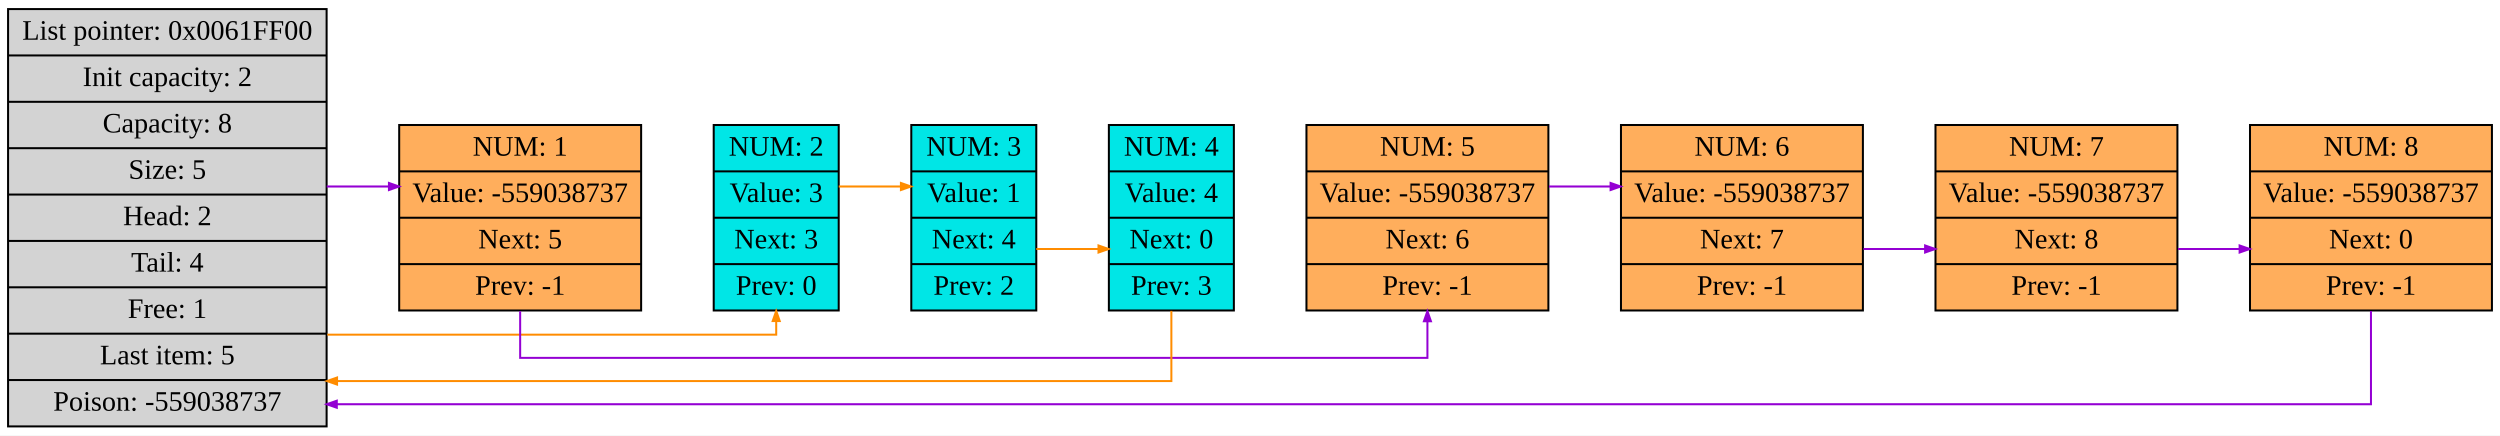
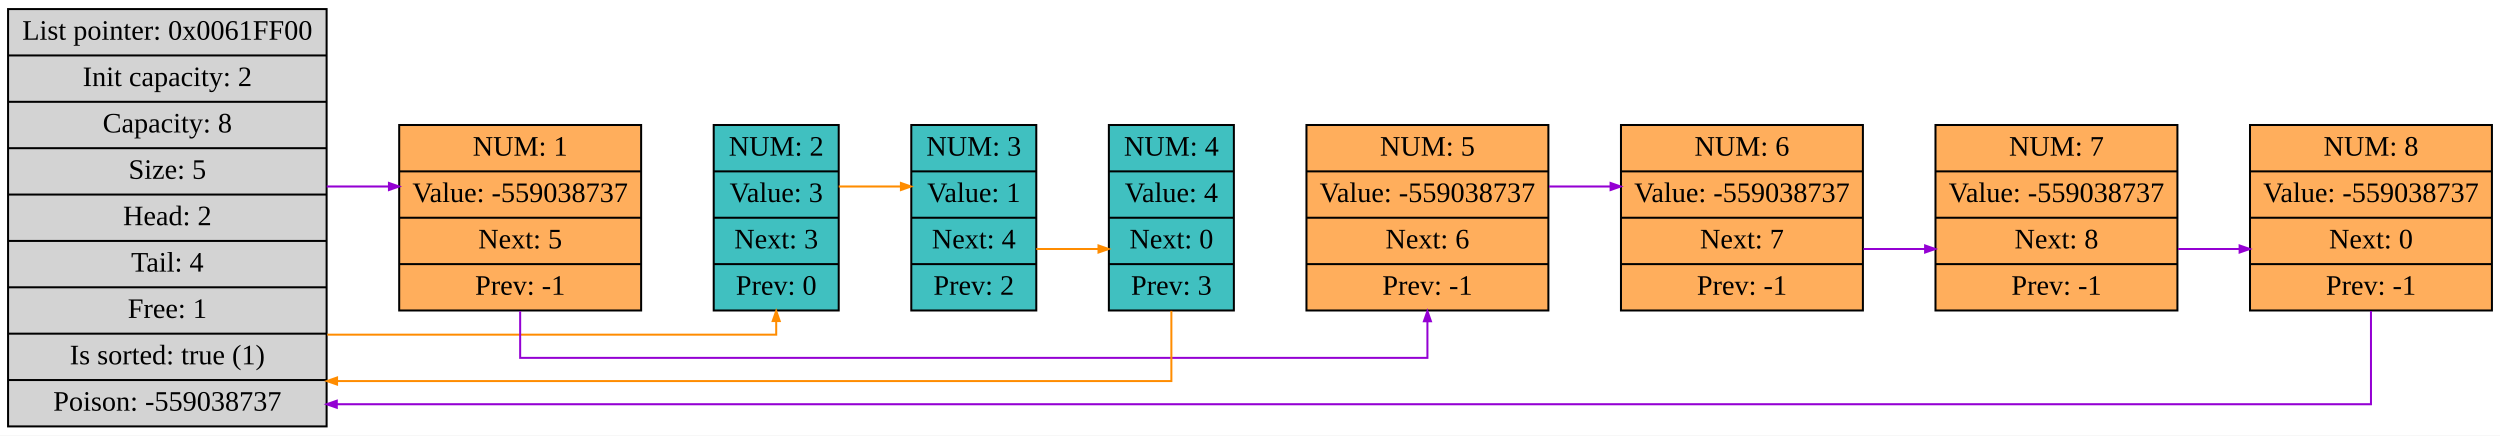
<svg xmlns="http://www.w3.org/2000/svg" width="1240pt" height="216pt" viewBox="0.00 0.00 1240.00 216.00">
  <g id="graph0" class="graph" transform="scale(1 1) rotate(0) translate(4 212)">
    <polygon fill="white" stroke="none" points="-4,4 -4,-212 1236,-212 1236,4 -4,4" />
    <g id="node1" class="node">
      <polygon fill="lightgrey" stroke="black" points="0,-0.5 0,-207.5 158,-207.5 158,-0.5 0,-0.5" />
      <text text-anchor="middle" x="79" y="-192.3" font-family="Times New Roman,serif" font-size="14.00">List pointer: 0x0061FF00</text>
      <polyline fill="none" stroke="black" points="0,-184.5 158,-184.5" />
      <text text-anchor="middle" x="79" y="-169.3" font-family="Times New Roman,serif" font-size="14.00">Init capacity: 2</text>
      <polyline fill="none" stroke="black" points="0,-161.5 158,-161.5" />
      <text text-anchor="middle" x="79" y="-146.3" font-family="Times New Roman,serif" font-size="14.00">Capacity: 8</text>
      <polyline fill="none" stroke="black" points="0,-138.5 158,-138.5" />
      <text text-anchor="middle" x="79" y="-123.3" font-family="Times New Roman,serif" font-size="14.00">Size: 5</text>
      <polyline fill="none" stroke="black" points="0,-115.5 158,-115.5" />
      <text text-anchor="middle" x="79" y="-100.3" font-family="Times New Roman,serif" font-size="14.00">Head: 2</text>
      <polyline fill="none" stroke="black" points="0,-92.5 158,-92.5" />
      <text text-anchor="middle" x="79" y="-77.3" font-family="Times New Roman,serif" font-size="14.00">Tail: 4</text>
      <polyline fill="none" stroke="black" points="0,-69.5 158,-69.5" />
      <text text-anchor="middle" x="79" y="-54.3" font-family="Times New Roman,serif" font-size="14.00">Free: 1</text>
      <polyline fill="none" stroke="black" points="0,-46.5 158,-46.5" />
-       <text text-anchor="middle" x="79" y="-31.3" font-family="Times New Roman,serif" font-size="14.00">Last item: 5</text>
+       <text text-anchor="middle" x="79" y="-31.3" font-family="Times New Roman,serif" font-size="14.00">Is sorted: true (1)</text>
      <polyline fill="none" stroke="black" points="0,-23.5 158,-23.5" />
      <text text-anchor="middle" x="79" y="-8.3" font-family="Times New Roman,serif" font-size="14.00">Poison: -559038737</text>
    </g>
    <g id="node2" class="node">
      <polygon fill="#ffae5c" stroke="black" points="194,-58 194,-150 314,-150 314,-58 194,-58" />
      <text text-anchor="middle" x="254" y="-134.8" font-family="Times New Roman,serif" font-size="14.00">NUM: 1</text>
      <polyline fill="none" stroke="black" points="194,-127 314,-127" />
      <text text-anchor="middle" x="254" y="-111.8" font-family="Times New Roman,serif" font-size="14.00">Value: -559038737</text>
      <polyline fill="none" stroke="black" points="194,-104 314,-104" />
      <text text-anchor="middle" x="254" y="-88.8" font-family="Times New Roman,serif" font-size="14.00">Next: 5</text>
      <polyline fill="none" stroke="black" points="194,-81 314,-81" />
      <text text-anchor="middle" x="254" y="-65.8" font-family="Times New Roman,serif" font-size="14.00">Prev: -1</text>
    </g>
    <g id="edge18" class="edge">
      <path fill="none" stroke="darkviolet" d="M158.05,-119.5C158.05,-119.5 188.92,-119.5 188.92,-119.5" />
      <polygon fill="darkviolet" stroke="darkviolet" points="188.92,-121.25 193.92,-119.5 188.92,-117.75 188.92,-121.25" />
    </g>
    <g id="node4" class="node">
-       <polygon fill="#00e6e6" stroke="black" points="350,-58 350,-150 412,-150 412,-58 350,-58" />
+       <polygon fill="#40c0c0" stroke="black" points="350,-58 350,-150 412,-150 412,-58 350,-58" />
      <text text-anchor="middle" x="381" y="-134.8" font-family="Times New Roman,serif" font-size="14.00">NUM: 2</text>
      <polyline fill="none" stroke="black" points="350,-127 412,-127" />
      <text text-anchor="middle" x="381" y="-111.8" font-family="Times New Roman,serif" font-size="14.00">Value: 3</text>
      <polyline fill="none" stroke="black" points="350,-104 412,-104" />
      <text text-anchor="middle" x="381" y="-88.8" font-family="Times New Roman,serif" font-size="14.00">Next: 3</text>
      <polyline fill="none" stroke="black" points="350,-81 412,-81" />
      <text text-anchor="middle" x="381" y="-65.8" font-family="Times New Roman,serif" font-size="14.00">Prev: 0</text>
    </g>
    <g id="edge17" class="edge">
      <path fill="none" stroke="darkorange" d="M158.35,-46C247.82,-46 381,-46 381,-46 381,-46 381,-52.74 381,-52.74" />
      <polygon fill="darkorange" stroke="darkorange" points="379.25,-52.74 381,-57.74 382.75,-52.74 379.25,-52.74" />
    </g>
    <g id="node3" class="node">
      <polygon fill="#ffae5c" stroke="black" points="644,-58 644,-150 764,-150 764,-58 644,-58" />
      <text text-anchor="middle" x="704" y="-134.8" font-family="Times New Roman,serif" font-size="14.00">NUM: 5</text>
      <polyline fill="none" stroke="black" points="644,-127 764,-127" />
      <text text-anchor="middle" x="704" y="-111.8" font-family="Times New Roman,serif" font-size="14.00">Value: -559038737</text>
      <polyline fill="none" stroke="black" points="644,-104 764,-104" />
      <text text-anchor="middle" x="704" y="-88.8" font-family="Times New Roman,serif" font-size="14.00">Next: 6</text>
      <polyline fill="none" stroke="black" points="644,-81 764,-81" />
      <text text-anchor="middle" x="704" y="-65.8" font-family="Times New Roman,serif" font-size="14.00">Prev: -1</text>
    </g>
    <g id="edge2" class="edge">
      <path fill="none" stroke="darkviolet" d="M254,-57.64C254,-44.89 254,-34.5 254,-34.5 254,-34.5 704,-34.5 704,-34.5 704,-34.5 704,-52.64 704,-52.64" />
      <polygon fill="darkviolet" stroke="darkviolet" points="702.25,-52.64 704,-57.64 705.75,-52.64 702.25,-52.64" />
    </g>
    <g id="node7" class="node">
      <polygon fill="#ffae5c" stroke="black" points="800,-58 800,-150 920,-150 920,-58 800,-58" />
      <text text-anchor="middle" x="860" y="-134.8" font-family="Times New Roman,serif" font-size="14.00">NUM: 6</text>
      <polyline fill="none" stroke="black" points="800,-127 920,-127" />
      <text text-anchor="middle" x="860" y="-111.8" font-family="Times New Roman,serif" font-size="14.00">Value: -559038737</text>
      <polyline fill="none" stroke="black" points="800,-104 920,-104" />
      <text text-anchor="middle" x="860" y="-88.8" font-family="Times New Roman,serif" font-size="14.00">Next: 7</text>
      <polyline fill="none" stroke="black" points="800,-81 920,-81" />
      <text text-anchor="middle" x="860" y="-65.8" font-family="Times New Roman,serif" font-size="14.00">Prev: -1</text>
    </g>
    <g id="edge10" class="edge">
      <path fill="none" stroke="darkviolet" d="M764.31,-119.5C764.31,-119.5 794.85,-119.5 794.85,-119.5" />
      <polygon fill="darkviolet" stroke="darkviolet" points="794.85,-121.25 799.85,-119.5 794.85,-117.75 794.85,-121.25" />
    </g>
    <g id="node5" class="node">
-       <polygon fill="#00e6e6" stroke="black" points="448,-58 448,-150 510,-150 510,-58 448,-58" />
+       <polygon fill="#40c0c0" stroke="black" points="448,-58 448,-150 510,-150 510,-58 448,-58" />
      <text text-anchor="middle" x="479" y="-134.8" font-family="Times New Roman,serif" font-size="14.00">NUM: 3</text>
      <polyline fill="none" stroke="black" points="448,-127 510,-127" />
      <text text-anchor="middle" x="479" y="-111.8" font-family="Times New Roman,serif" font-size="14.00">Value: 1</text>
      <polyline fill="none" stroke="black" points="448,-104 510,-104" />
      <text text-anchor="middle" x="479" y="-88.8" font-family="Times New Roman,serif" font-size="14.00">Next: 4</text>
      <polyline fill="none" stroke="black" points="448,-81 510,-81" />
      <text text-anchor="middle" x="479" y="-65.8" font-family="Times New Roman,serif" font-size="14.00">Prev: 2</text>
    </g>
    <g id="edge4" class="edge">
      <path fill="none" stroke="darkorange" d="M412.01,-119.5C412.01,-119.5 442.86,-119.5 442.86,-119.5" />
      <polygon fill="darkorange" stroke="darkorange" points="442.86,-121.25 447.86,-119.5 442.86,-117.75 442.86,-121.25" />
    </g>
    <g id="node6" class="node">
-       <polygon fill="#00e6e6" stroke="black" points="546,-58 546,-150 608,-150 608,-58 546,-58" />
+       <polygon fill="#40c0c0" stroke="black" points="546,-58 546,-150 608,-150 608,-58 546,-58" />
      <text text-anchor="middle" x="577" y="-134.8" font-family="Times New Roman,serif" font-size="14.00">NUM: 4</text>
      <polyline fill="none" stroke="black" points="546,-127 608,-127" />
      <text text-anchor="middle" x="577" y="-111.8" font-family="Times New Roman,serif" font-size="14.00">Value: 4</text>
      <polyline fill="none" stroke="black" points="546,-104 608,-104" />
      <text text-anchor="middle" x="577" y="-88.8" font-family="Times New Roman,serif" font-size="14.00">Next: 0</text>
      <polyline fill="none" stroke="black" points="546,-81 608,-81" />
      <text text-anchor="middle" x="577" y="-65.8" font-family="Times New Roman,serif" font-size="14.00">Prev: 3</text>
    </g>
    <g id="edge6" class="edge">
      <path fill="none" stroke="darkorange" d="M510.01,-88.5C510.01,-88.5 540.86,-88.5 540.86,-88.5" />
      <polygon fill="darkorange" stroke="darkorange" points="540.86,-90.25 545.86,-88.5 540.86,-86.75 540.86,-90.25" />
    </g>
    <g id="edge8" class="edge">
      <path fill="none" stroke="darkorange" d="M577,-57.82C577,-39.63 577,-23 577,-23 577,-23 163.18,-23 163.18,-23" />
      <polygon fill="darkorange" stroke="darkorange" points="163.18,-21.25 158.18,-23 163.18,-24.75 163.18,-21.25" />
    </g>
    <g id="node8" class="node">
      <polygon fill="#ffae5c" stroke="black" points="956,-58 956,-150 1076,-150 1076,-58 956,-58" />
      <text text-anchor="middle" x="1016" y="-134.8" font-family="Times New Roman,serif" font-size="14.00">NUM: 7</text>
      <polyline fill="none" stroke="black" points="956,-127 1076,-127" />
      <text text-anchor="middle" x="1016" y="-111.8" font-family="Times New Roman,serif" font-size="14.00">Value: -559038737</text>
      <polyline fill="none" stroke="black" points="956,-104 1076,-104" />
      <text text-anchor="middle" x="1016" y="-88.8" font-family="Times New Roman,serif" font-size="14.00">Next: 8</text>
      <polyline fill="none" stroke="black" points="956,-81 1076,-81" />
      <text text-anchor="middle" x="1016" y="-65.8" font-family="Times New Roman,serif" font-size="14.00">Prev: -1</text>
    </g>
    <g id="edge12" class="edge">
      <path fill="none" stroke="darkviolet" d="M920.31,-88.5C920.31,-88.5 950.85,-88.5 950.85,-88.5" />
      <polygon fill="darkviolet" stroke="darkviolet" points="950.85,-90.25 955.85,-88.5 950.85,-86.75 950.85,-90.25" />
    </g>
    <g id="node9" class="node">
      <polygon fill="#ffae5c" stroke="black" points="1112,-58 1112,-150 1232,-150 1232,-58 1112,-58" />
      <text text-anchor="middle" x="1172" y="-134.8" font-family="Times New Roman,serif" font-size="14.00">NUM: 8</text>
      <polyline fill="none" stroke="black" points="1112,-127 1232,-127" />
      <text text-anchor="middle" x="1172" y="-111.8" font-family="Times New Roman,serif" font-size="14.00">Value: -559038737</text>
      <polyline fill="none" stroke="black" points="1112,-104 1232,-104" />
      <text text-anchor="middle" x="1172" y="-88.8" font-family="Times New Roman,serif" font-size="14.00">Next: 0</text>
      <polyline fill="none" stroke="black" points="1112,-81 1232,-81" />
      <text text-anchor="middle" x="1172" y="-65.8" font-family="Times New Roman,serif" font-size="14.00">Prev: -1</text>
    </g>
    <g id="edge14" class="edge">
      <path fill="none" stroke="darkviolet" d="M1076.31,-88.5C1076.31,-88.5 1106.85,-88.5 1106.85,-88.5" />
      <polygon fill="darkviolet" stroke="darkviolet" points="1106.85,-90.25 1111.85,-88.5 1106.85,-86.75 1106.85,-90.25" />
    </g>
    <g id="edge16" class="edge">
      <path fill="none" stroke="darkviolet" d="M1172,-57.75C1172,-34.62 1172,-11.5 1172,-11.5 1172,-11.5 163.05,-11.5 163.05,-11.5" />
      <polygon fill="darkviolet" stroke="darkviolet" points="163.05,-9.75 158.05,-11.5 163.05,-13.25 163.05,-9.75" />
    </g>
  </g>
</svg>
